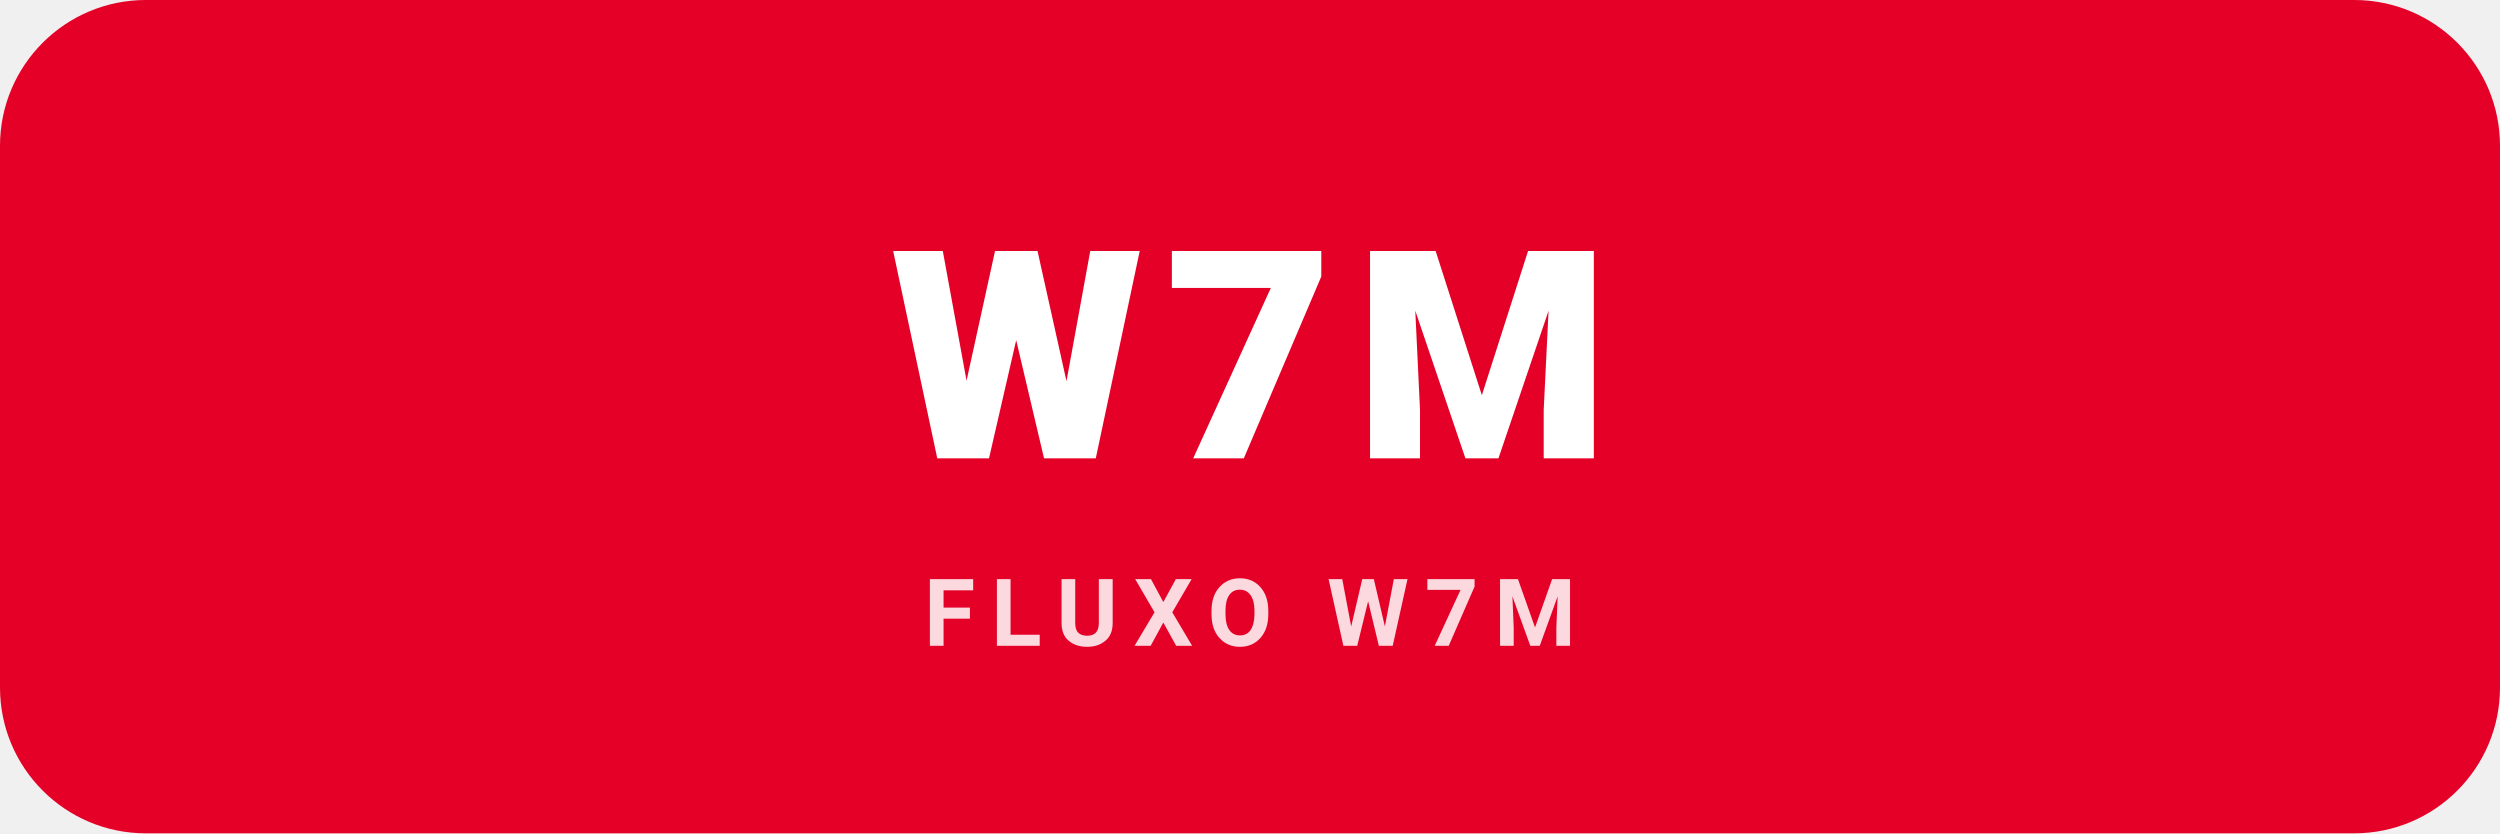
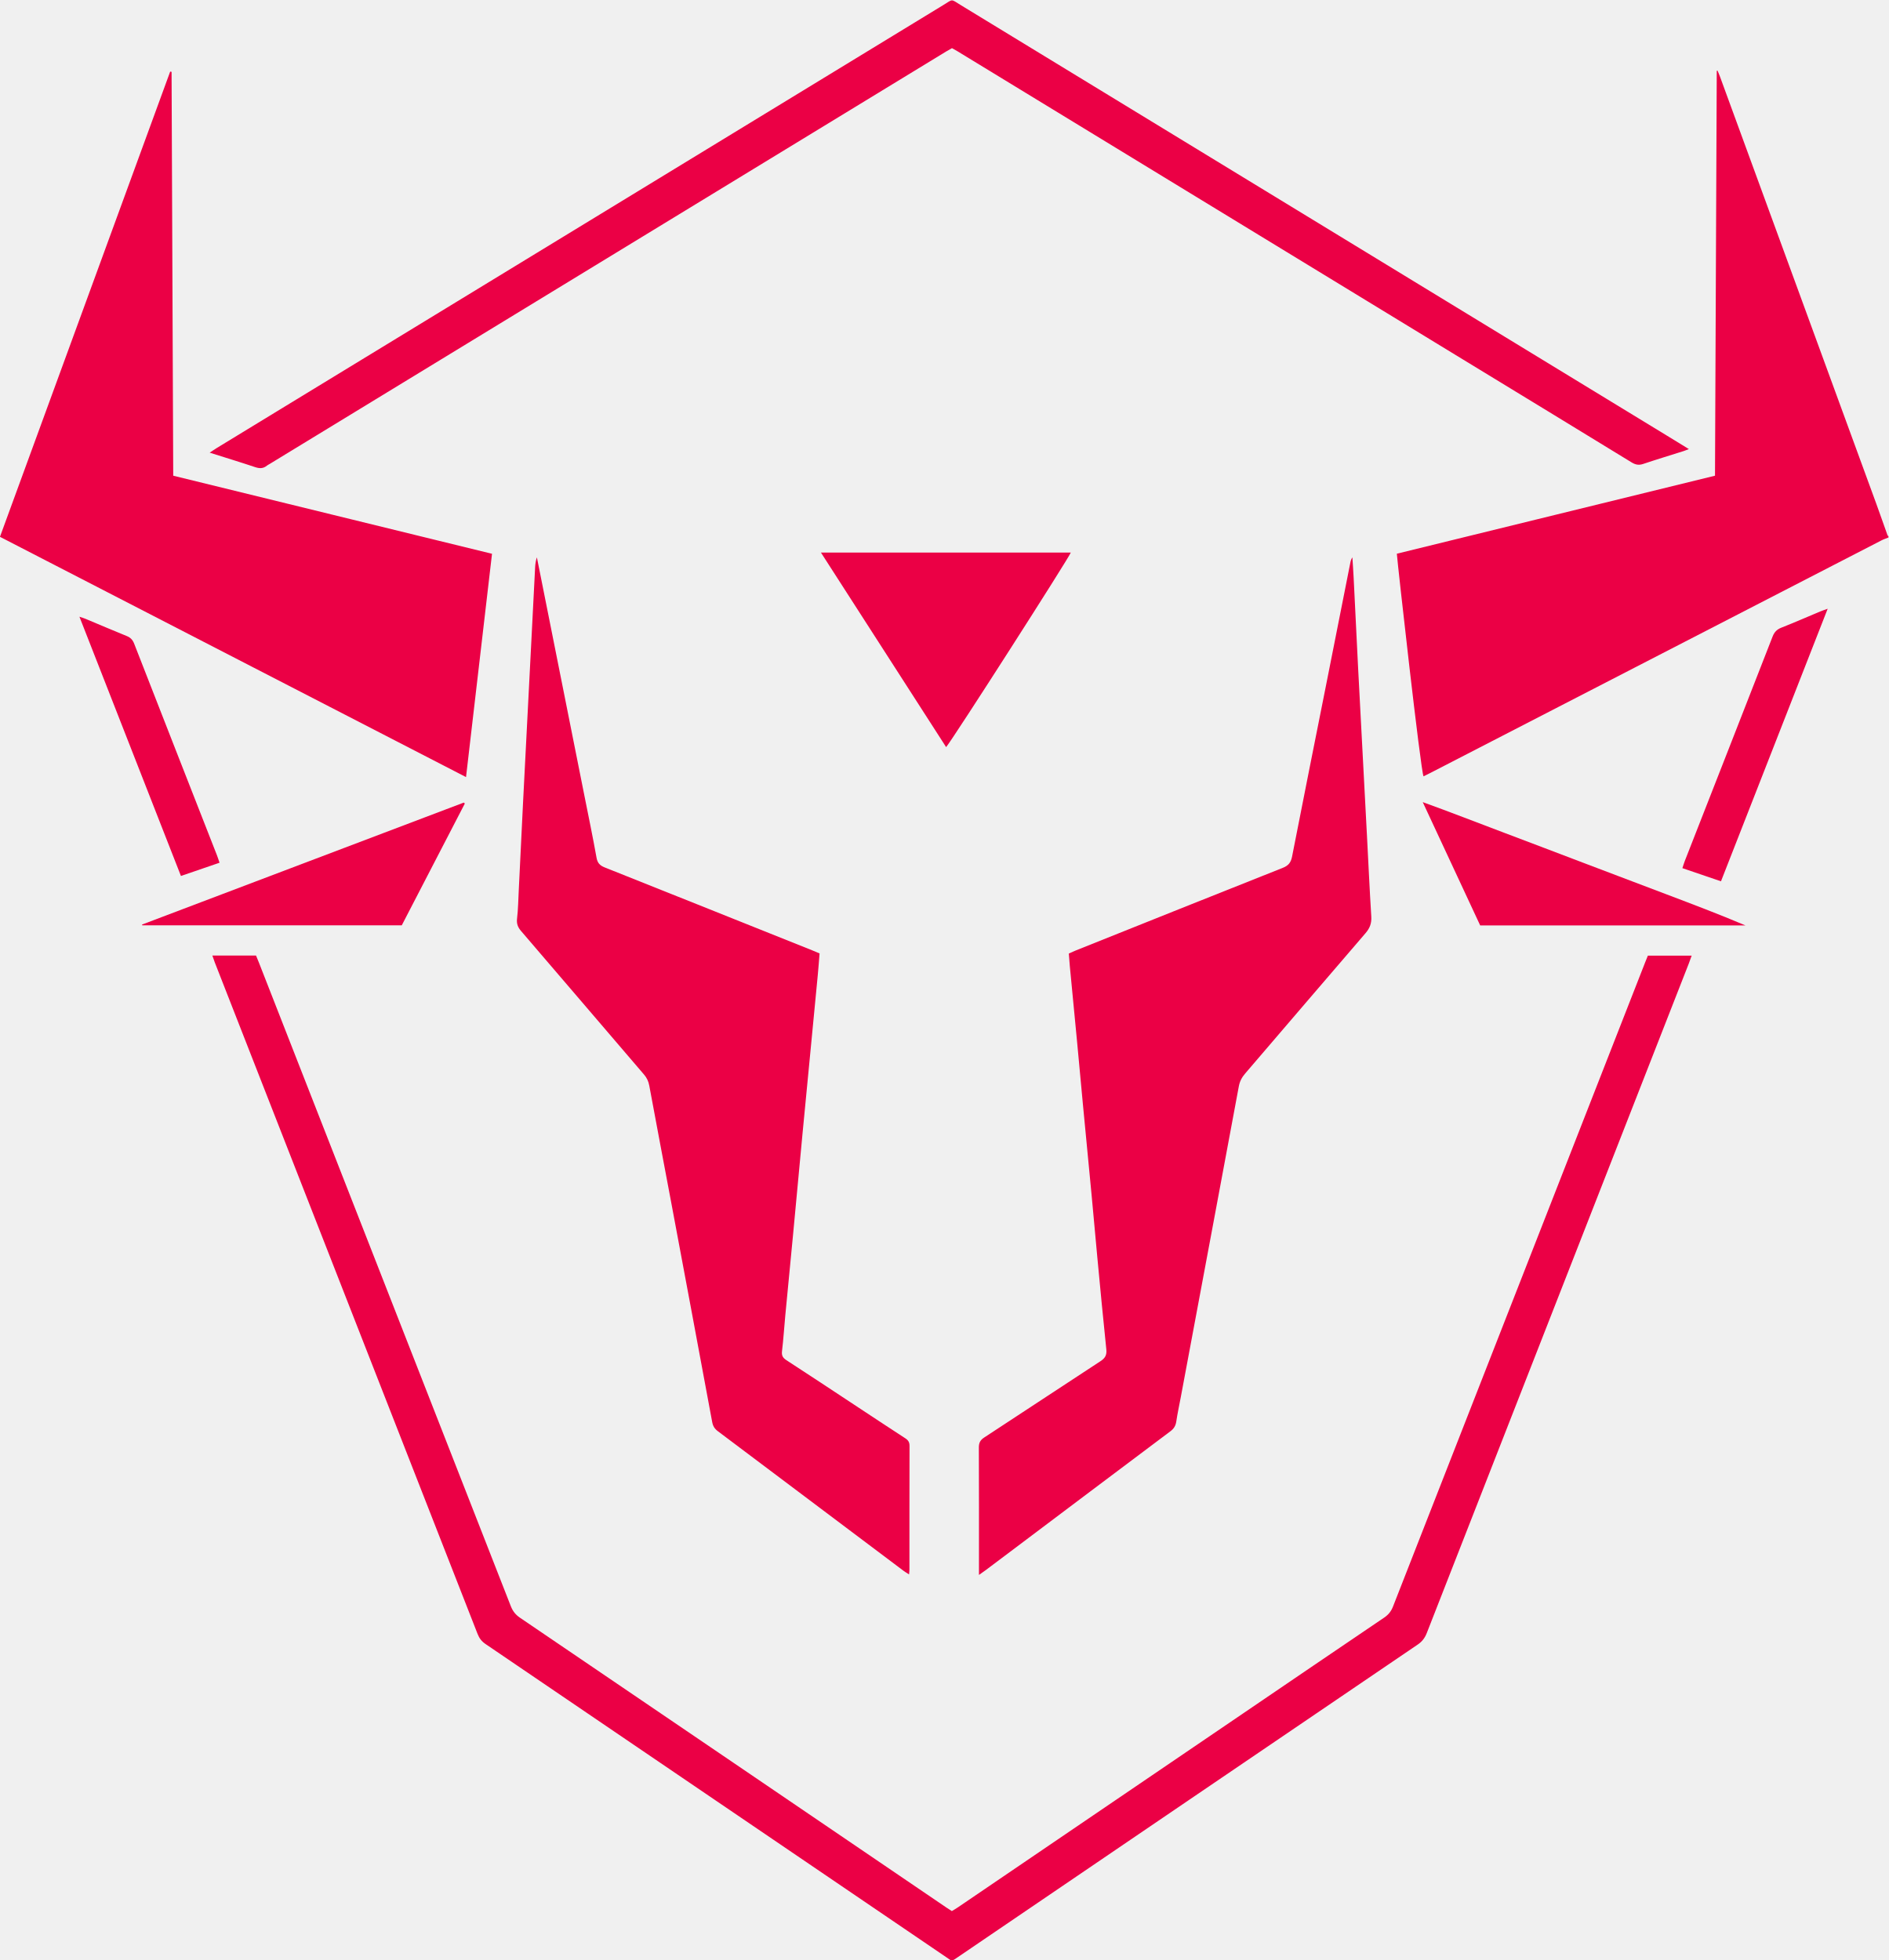
- <svg xmlns="http://www.w3.org/2000/svg" viewBox="0 0 240 80" width="240" height="80">
-   <rect width="240" height="80" rx="14" fill="#E50027" />
-   <text x="120" y="44" font-family="-apple-system, BlinkMacSystemFont, 'Segoe UI', Roboto, Helvetica, Arial, sans-serif" font-size="28" font-weight="900" fill="#FFFFFF" text-anchor="middle" letter-spacing="2">W7M</text>
-   <text x="120" y="62" font-family="-apple-system, BlinkMacSystemFont, 'Segoe UI', Roboto, Helvetica, Arial, sans-serif" font-size="9" font-weight="700" fill="#FFFFFF" opacity="0.85" text-anchor="middle" letter-spacing="1.5">FLUXO W7M</text>
+ <svg xmlns="http://www.w3.org/2000/svg" xml:space="preserve" x="0px" y="0px" viewBox="0 0 683 709">
+   <path fill="#EB0045" d="M682.984 194.445c-.796.32-1.625.577-2.385.968-54.419 28.05-108.833 56.111-163.249 84.169-.834.43-1.68.836-2.5 1.243-.991-1.651-9.402-76.882-9.657-80.529 38.217-9.427 76.53-18.723 115.069-28.221l.637-146.446.263-.1c.289.694.606 1.378.865 2.084 18.85 51.506 37.698 103.014 56.537 154.524 1.397 3.819 2.724 7.664 4.094 11.494.048.134.215.225.327.336l-.001.478zM296.414 344.889c-.21 2.567-.39 5.101-.63 7.63-.906 9.543-1.831 19.084-2.751 28.625-.927 9.617-1.87 19.233-2.78 28.852-1.166 12.325-2.295 24.654-3.461 36.98-.91 9.618-1.863 19.233-2.774 28.851-.407 4.293-.668 8.602-1.183 12.881-.192 1.591.231 2.437 1.56 3.299 8.245 5.343 16.427 10.782 24.63 16.188 6.136 4.044 12.259 8.106 18.422 12.109 1.046.68 1.504 1.414 1.5 2.706-.045 14.946-.028 29.892-.034 44.838 0 .455-.071.909-.134 1.67-.8-.517-1.394-.851-1.933-1.257-22.411-16.857-44.812-33.727-67.239-50.561-1.172-.88-1.764-1.858-2.033-3.31-4.9-26.45-9.849-52.891-14.803-79.331-2.646-14.121-5.344-28.233-7.951-42.362-.289-1.564-.885-2.816-1.91-4.011-14.824-17.29-29.604-34.617-44.444-51.893-1.182-1.376-1.681-2.651-1.463-4.514.398-3.404.448-6.851.618-10.281.528-10.691 1.025-21.383 1.568-32.074.976-19.233 1.979-38.464 2.967-57.696.463-9.015.91-18.032 1.383-27.047.062-1.189.233-2.372.633-3.58l2.517 12.612c4.884 24.501 9.769 49.001 14.65 73.503 1.497 7.517 3.064 15.021 4.412 22.565.347 1.941 1.255 2.822 2.968 3.504 24.979 9.945 49.937 19.942 74.899 29.929.879.352 1.748.734 2.796 1.175zM354.059 569.706v-2.886c0-14.388.03-28.776-.04-43.163-.008-1.71.481-2.711 1.94-3.663 14.047-9.169 28.02-18.453 42.07-27.618 1.691-1.103 2.307-2.234 2.093-4.267-1.159-11.045-2.193-22.103-3.242-33.16-.709-7.471-1.354-14.948-2.06-22.42-1.037-10.976-2.112-21.948-3.154-32.923-.725-7.633-1.409-15.27-2.133-22.903-.859-9.062-1.744-18.122-2.609-27.183-.143-1.502-.242-3.007-.368-4.594.994-.436 1.845-.838 2.718-1.188 24.892-9.958 49.777-19.934 74.698-29.821 2.016-.8 2.912-1.931 3.324-4.037 4.041-20.683 8.189-41.346 12.296-62.016 2.939-14.796 5.861-29.595 8.796-44.392.123-.62.296-1.23.724-1.853.155 2.458.336 4.915.459 7.375.544 10.853 1.047 21.709 1.611 32.561 1.053 20.265 2.141 40.529 3.208 60.793.513 9.737.954 19.478 1.562 29.209.15 2.405-.509 4.176-2.093 6.012-14.561 16.886-29.012 33.868-43.542 50.781-1.19 1.386-1.943 2.829-2.273 4.615-3.048 16.488-6.136 32.969-9.216 49.451-3.915 20.952-7.833 41.904-11.751 62.856-.558 2.982-1.209 5.95-1.656 8.949-.229 1.538-.866 2.578-2.118 3.517-19.434 14.572-38.832 29.19-58.239 43.797-2.873 2.162-5.744 4.327-8.621 6.483-.628.47-1.28.908-2.384 1.688zM-.016 194.186 61.551 25.893l.501.093.599 146.09 115.295 28.247-9.399 80.773-168.563-86.91z" />
+   <path fill="#EB0045" d="M76.803 345.65h15.793c.345.84.687 1.641 1.004 2.451 30.391 77.633 60.783 155.265 91.144 232.91.699 1.787 1.704 3.082 3.314 4.175 51.422 34.918 102.814 69.88 154.212 104.834.592.403 1.202.779 1.987 1.286.694-.427 1.442-.847 2.148-1.328 34.355-23.359 68.707-46.724 103.059-70.088 17.044-11.592 34.077-23.2 51.15-34.749 1.531-1.036 2.513-2.255 3.187-3.98 30.417-77.794 60.872-155.573 91.324-233.353.262-.668.538-1.33.856-2.113h15.839c-.384 1.057-.706 2.004-1.07 2.934a609664.317 609664.317 0 0 1-34.922 89.236c-19.938 50.938-39.883 101.874-59.791 152.824-.696 1.78-1.659 3.098-3.28 4.198-55.453 37.656-110.875 75.359-166.302 113.054-2.469 1.679-2.006 1.553-4.346-.038-55.497-37.734-110.985-75.481-166.496-113.195-1.393-.946-2.265-2.069-2.878-3.637-31.665-80.992-63.367-161.971-95.061-242.952-.285-.728-.521-1.474-.871-2.469zM344.3 17.419c-.718.41-1.413.786-2.087 1.197-81.563 49.738-163.125 99.478-244.687 149.218-.341.208-.715.375-1.021.626-1.31 1.075-2.648 1.047-4.231.517-5.282-1.768-10.612-3.392-16.434-5.232 1.09-.718 1.817-1.231 2.575-1.693 28.915-17.635 57.834-35.263 86.749-52.897C223.812 73.388 282.456 37.614 341.111 1.859c3.707-2.26 2.643-2.285 6.32-.043 85.185 51.933 170.361 103.878 255.539 155.823 2.512 1.532 5.017 3.077 7.849 4.814-.85.32-1.389.552-1.946.729-4.866 1.543-9.754 3.019-14.592 4.645-1.588.534-2.782.293-4.199-.576-20.294-12.44-40.63-24.812-60.952-37.205-60.968-37.18-121.934-74.361-182.902-111.539-.608-.371-1.241-.702-1.928-1.088zM296.91 199.881h90.36c-.544 1.748-42.681 67.556-45.085 70.376a1863870.37 1863870.37 0 0 1-45.275-70.376zM535.342 334.767l-20.783-44.613c10.243 3.703 19.847 7.474 29.5 11.106 9.782 3.68 19.542 7.418 29.313 11.126 9.696 3.68 19.394 7.358 29.092 11.033 9.651 3.657 19.304 7.309 28.84 11.347l-95.962.001zM168.115 290.669l-22.81 44.055H51.464l-.102-.276 116.378-44.125.375.346zM661.015 220.208l-38.591 98.59-13.955-4.759c.332-.994.568-1.819.879-2.615 10.588-27.049 21.196-54.089 31.742-81.154.635-1.63 1.537-2.576 3.167-3.218 4.748-1.868 9.423-3.923 14.131-5.892.698-.291 1.423-.518 2.627-.952zM28.729 223.092c1.099.374 1.626.519 2.126.729 5.006 2.093 9.993 4.235 15.022 6.272 1.373.556 2.125 1.407 2.663 2.786 9.949 25.52 19.95 51.02 29.934 76.526.313.799.562 1.623.923 2.673l-13.959 4.791-36.709-93.777z" />
</svg>
